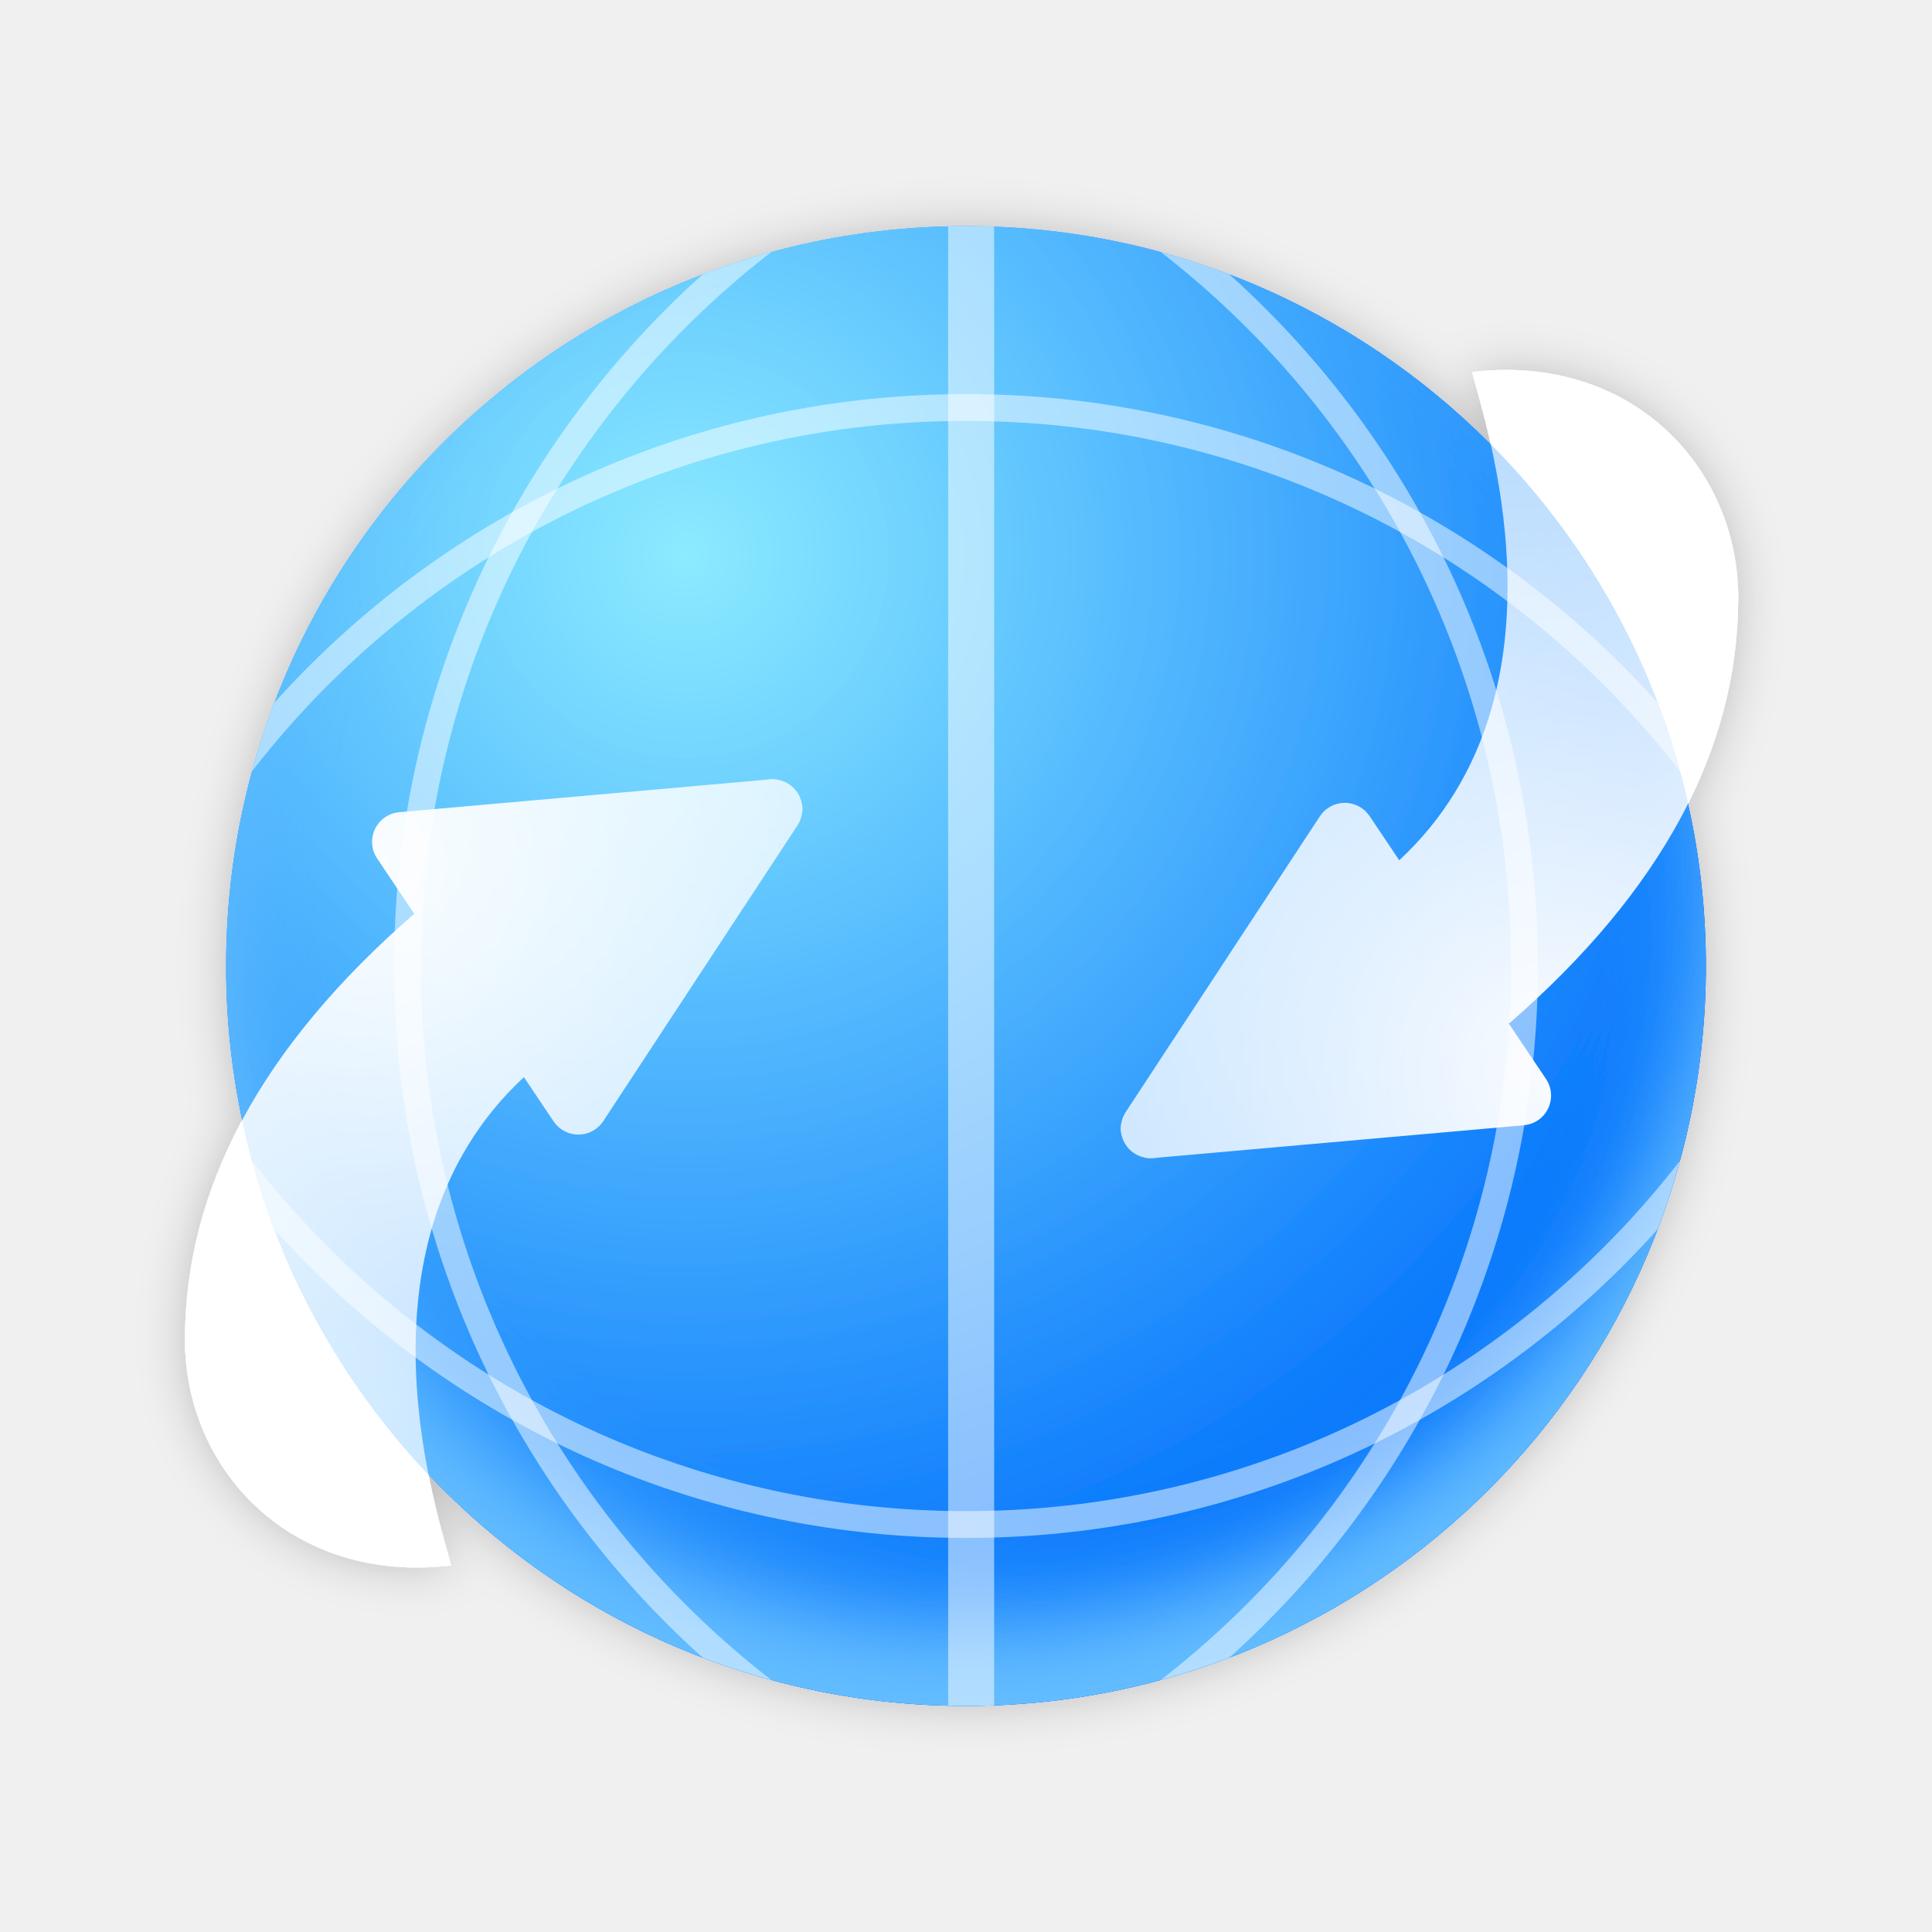
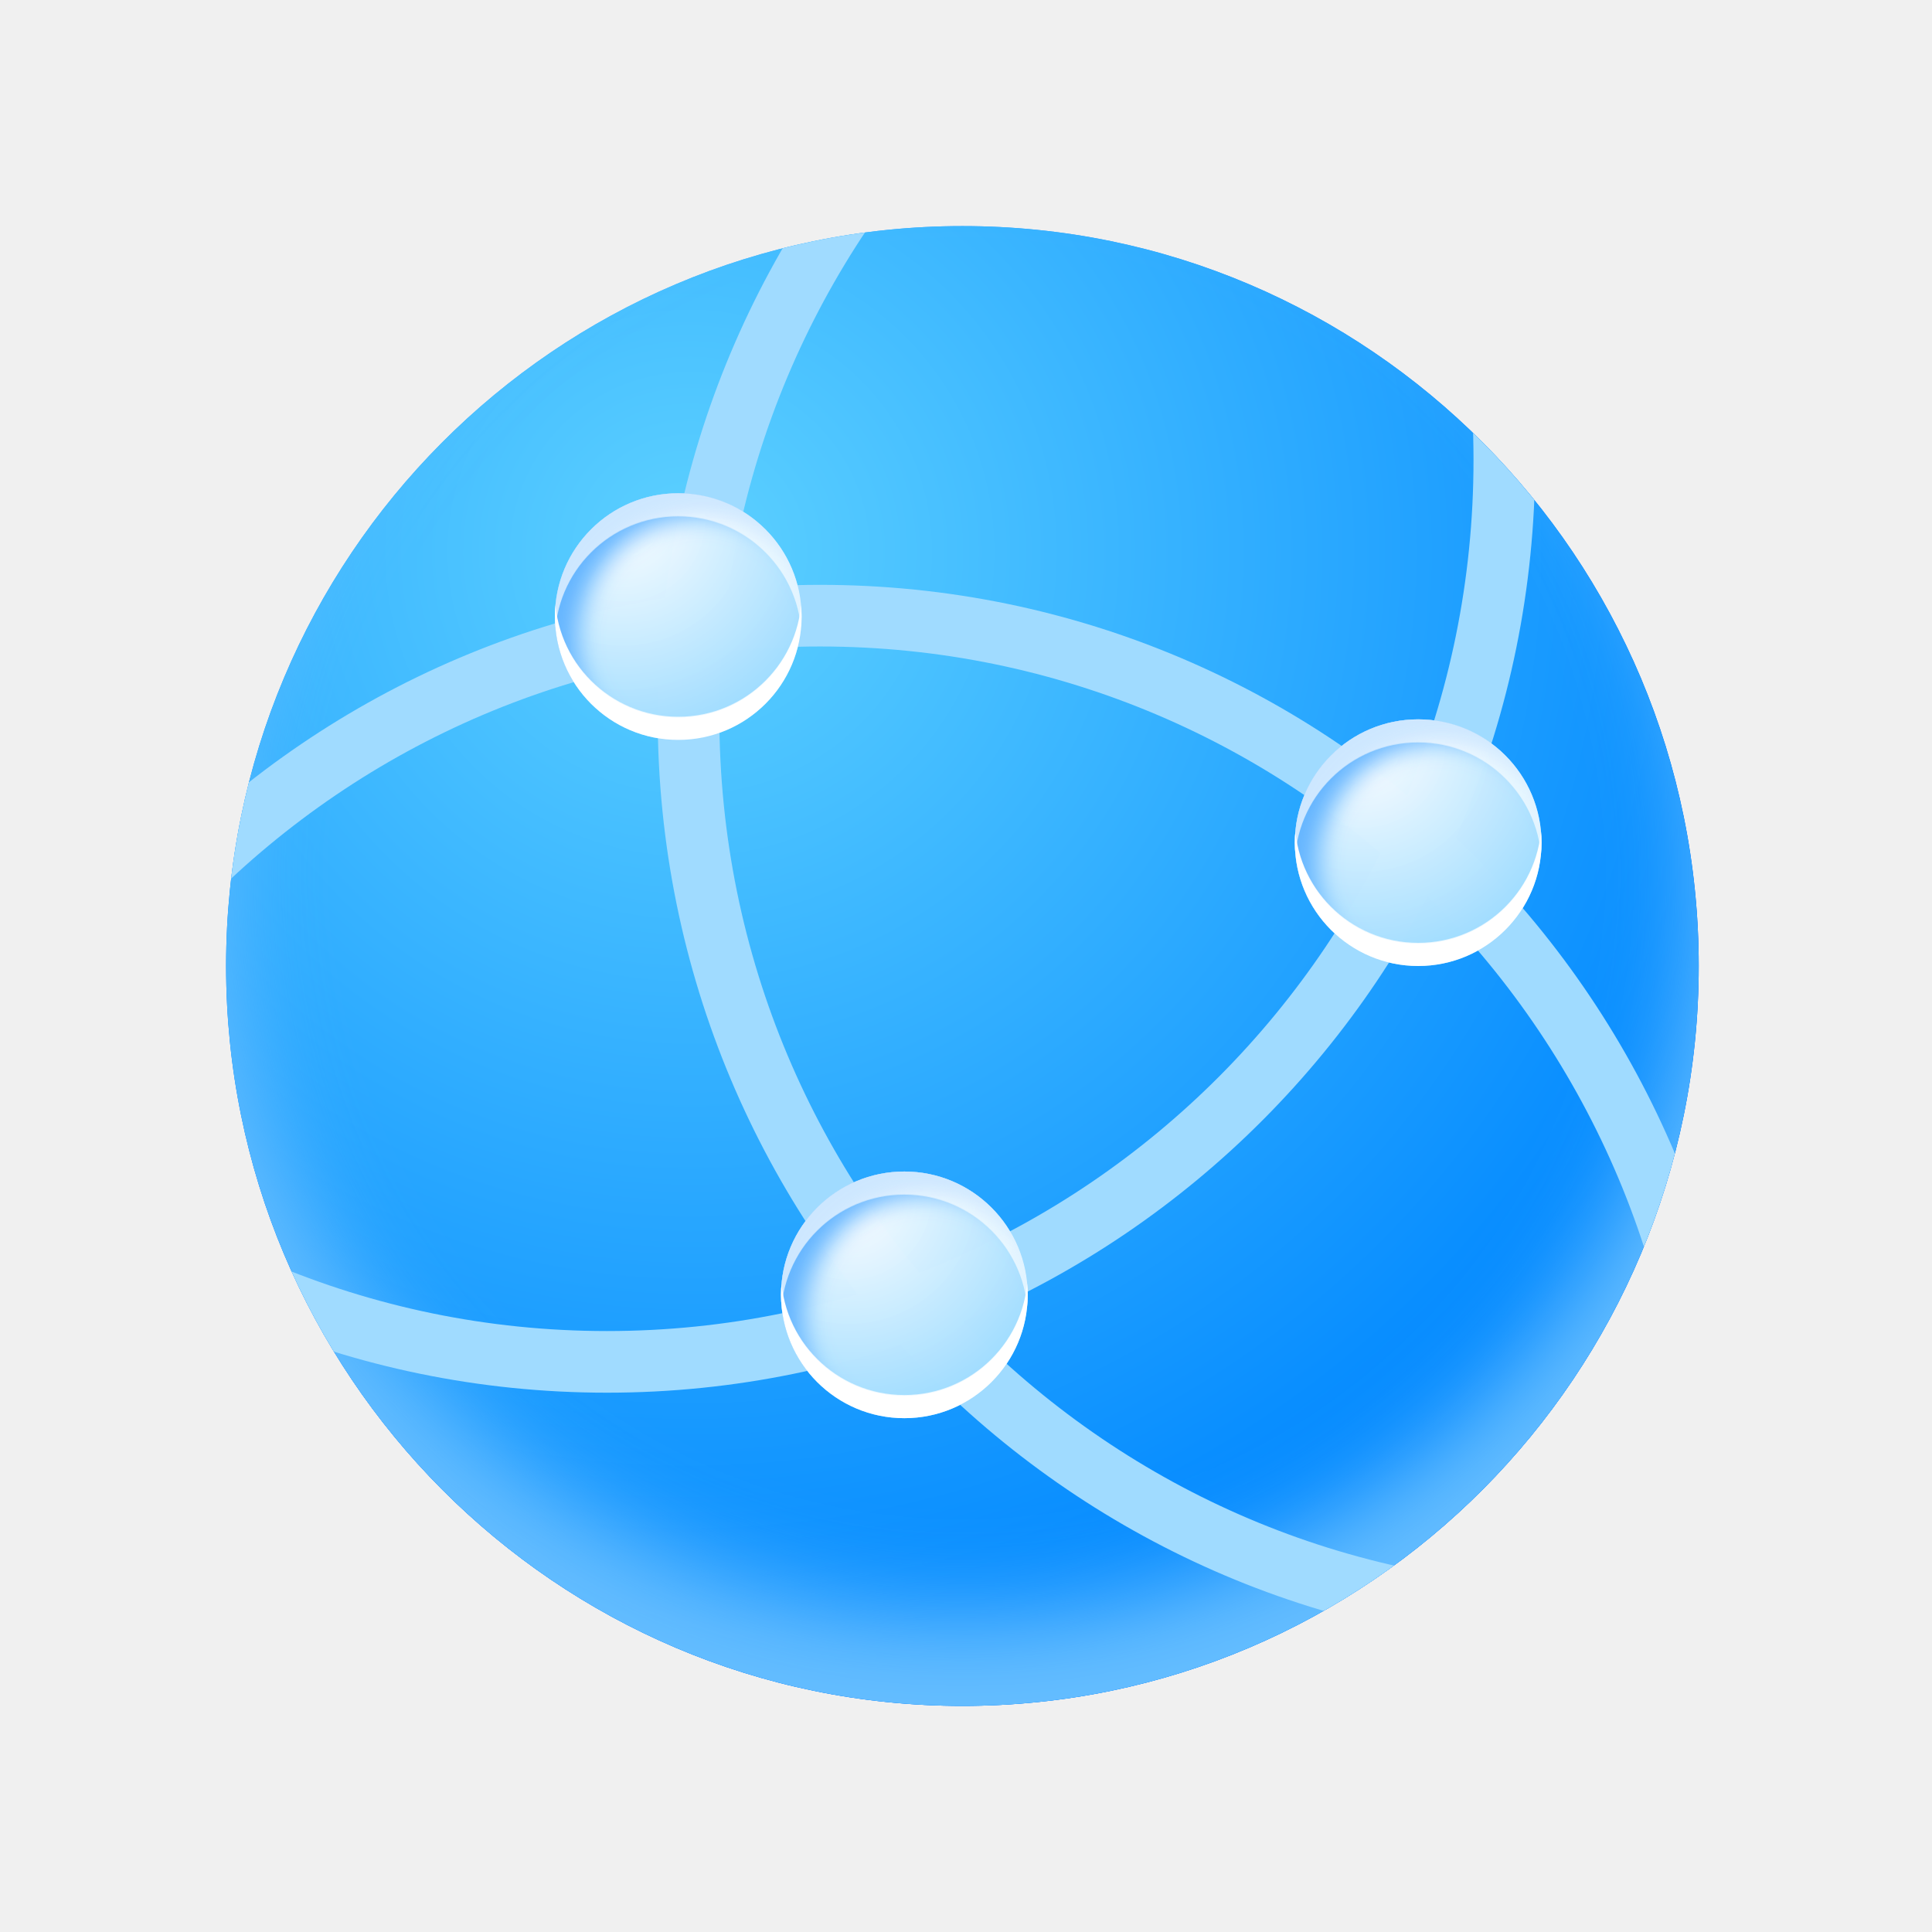
<svg xmlns="http://www.w3.org/2000/svg" xmlns:xlink="http://www.w3.org/1999/xlink" width="42px" height="42px" viewBox="0 0 42 42" version="1.1">
  <defs>
-     <filter x="-7.4%" y="-7.6%" width="114.7%" height="115.2%" filterUnits="objectBoundingBox" id="filter-1">
-       <feOffset dx="0" dy="0" in="SourceAlpha" result="shadowOffsetOuter1" />
-       <feGaussianBlur stdDeviation="0.5" in="shadowOffsetOuter1" result="shadowBlurOuter1" />
-       <feColorMatrix values="0 0 0 0 0   0 0 0 0 0   0 0 0 0 0  0 0 0 0.2 0" type="matrix" in="shadowBlurOuter1" result="shadowMatrixOuter1" />
-       <feMerge>
-         <feMergeNode in="shadowMatrixOuter1" />
-         <feMergeNode in="SourceGraphic" />
-       </feMerge>
-     </filter>
-     <radialGradient cx="38.38%" cy="30.503%" fx="38.38%" fy="30.503%" r="61.016%" id="radialGradient-2">
+     <radialGradient cx="38.38%" cy="30.503%" fx="38.38%" fy="30.503%" r="61.218%" gradientTransform="translate(0.383799,0.305032),scale(1,0.995165),rotate(55.73082),translate(-0.383799,-0.305032)" id="radialGradient-1">
      <stop stop-color="#97D4FF" offset="0%" />
      <stop stop-color="#2B97FF" offset="65.848%" />
      <stop stop-color="#006AFF" stop-opacity="0.817" offset="100%" />
    </radialGradient>
-     <radialGradient cx="31.191%" cy="22.429%" fx="31.191%" fy="22.429%" r="77.843%" id="radialGradient-3">
-       <stop stop-color="#8CEBFF" offset="0%" />
-       <stop stop-color="#0070FC" offset="100%" />
+     <radialGradient cx="31.191%" cy="22.429%" fx="31.191%" fy="22.429%" r="78.073%" gradientTransform="translate(0.31191,0.224287),scale(1,0.995165),rotate(51.31029),translate(-0.31191,-0.224287)" id="radialGradient-2">
+       <stop stop-color="#5DD1FF" offset="0%" />
+       <stop stop-color="#0087FF" offset="100%" />
    </radialGradient>
-     <circle id="path-4" cx="16.085" cy="16.085" r="16.085" />
-     <filter x="-6.2%" y="-6.2%" width="112.4%" height="112.4%" filterUnits="objectBoundingBox" id="filter-6">
+     <ellipse id="path-3" cx="16.007" cy="16.085" rx="16.007" ry="16.085" />
+     <filter x="-6.2%" y="-6.2%" width="112.5%" height="112.4%" filterUnits="objectBoundingBox" id="filter-5">
      <feGaussianBlur stdDeviation="1" in="SourceAlpha" result="shadowBlurInner1" />
      <feOffset dx="0" dy="-2" in="shadowBlurInner1" result="shadowOffsetInner1" />
      <feComposite in="shadowOffsetInner1" in2="SourceAlpha" operator="arithmetic" k2="-1" k3="1" result="shadowInnerInner1" />
      <feColorMatrix values="0 0 0 0 0.393   0 0 0 0 0.741   0 0 0 0 1  0 0 0 1 0" type="matrix" in="shadowInnerInner1" />
    </filter>
-     <radialGradient cx="27.705%" cy="10.68%" fx="27.705%" fy="10.68%" r="112.469%" gradientTransform="translate(0.277049,0.106803),scale(1,0.783237),rotate(57.00214),translate(-0.277049,-0.106803)" id="radialGradient-7">
+     <radialGradient cx="27.705%" cy="10.68%" fx="27.705%" fy="10.68%" r="95.969%" id="radialGradient-6">
      <stop stop-color="#FFFFFF" stop-opacity="0.979" offset="0%" />
-       <stop stop-color="#FFFFFF" stop-opacity="0.643" offset="100%" />
+       <stop stop-color="#98D9FF" offset="100%" />
    </radialGradient>
-     <path d="M13.419,12.615 C13.432,12.761 13.395,12.906 13.315,13.028 L9.093,19.458 C8.896,19.757 8.495,19.84 8.197,19.644 C8.124,19.597 8.063,19.535 8.014,19.464 L7.368,18.501 C3.432,22.158 5.571,28.22 5.785,29.116 C2.33,29.528 -0,27.053 0,24.211 C0,20.924 1.661,17.837 4.984,14.95 L4.177,13.747 C3.978,13.45 4.057,13.048 4.354,12.849 C4.444,12.788 4.549,12.751 4.657,12.742 L12.717,12.028 C13.073,11.996 13.387,12.259 13.419,12.615 Z" id="path-8" />
-     <filter x="0.0%" y="-0.0%" width="100.0%" height="100.0%" filterUnits="objectBoundingBox" id="filter-9">
-       <feOffset dx="-0" dy="-0" in="SourceAlpha" result="shadowOffsetInner1" />
+     <circle id="path-7" cx="9.83" cy="8.489" r="2.681" />
+     <filter x="-9.3%" y="-9.3%" width="118.7%" height="118.7%" filterUnits="objectBoundingBox" id="filter-8">
+       <feGaussianBlur stdDeviation="0.25" in="SourceAlpha" result="shadowBlurInner1" />
+       <feOffset dx="0.5" dy="0.5" in="shadowBlurInner1" result="shadowOffsetInner1" />
      <feComposite in="shadowOffsetInner1" in2="SourceAlpha" operator="arithmetic" k2="-1" k3="1" result="shadowInnerInner1" />
-       <feColorMatrix values="0 0 0 0 0.897   0 0 0 0 0.943   0 0 0 0 1  0 0 0 0.5 0" type="matrix" in="shadowInnerInner1" result="shadowMatrixInner1" />
-       <feOffset dx="0" dy="0" in="SourceAlpha" result="shadowOffsetInner2" />
+       <feColorMatrix values="0 0 0 0 0.397   0 0 0 0 0.712   0 0 0 0 1  0 0 0 1 0" type="matrix" in="shadowInnerInner1" result="shadowMatrixInner1" />
+       <feOffset dx="0" dy="-0.5" in="SourceAlpha" result="shadowOffsetInner2" />
      <feComposite in="shadowOffsetInner2" in2="SourceAlpha" operator="arithmetic" k2="-1" k3="1" result="shadowInnerInner2" />
      <feColorMatrix values="0 0 0 0 1   0 0 0 0 1   0 0 0 0 1  0 0 0 1 0" type="matrix" in="shadowInnerInner2" result="shadowMatrixInner2" />
+       <feOffset dx="0" dy="0.5" in="SourceAlpha" result="shadowOffsetInner3" />
+       <feComposite in="shadowOffsetInner3" in2="SourceAlpha" operator="arithmetic" k2="-1" k3="1" result="shadowInnerInner3" />
+       <feColorMatrix values="0 0 0 0 1   0 0 0 0 1   0 0 0 0 1  0 0 0 0.675 0" type="matrix" in="shadowInnerInner3" result="shadowMatrixInner3" />
      <feMerge>
        <feMergeNode in="shadowMatrixInner1" />
        <feMergeNode in="shadowMatrixInner2" />
+         <feMergeNode in="shadowMatrixInner3" />
      </feMerge>
    </filter>
-     <path d="M33.763,3.718 C33.776,3.863 33.739,4.008 33.659,4.13 L29.437,10.561 C29.24,10.859 28.839,10.943 28.541,10.746 C28.468,10.699 28.407,10.638 28.358,10.566 L27.712,9.604 C23.776,13.261 25.915,19.323 26.129,20.218 C22.674,20.63 20.344,18.155 20.344,15.313 C20.344,12.026 22.005,8.939 25.328,6.052 L24.521,4.849 C24.322,4.553 24.401,4.151 24.698,3.951 C24.788,3.891 24.893,3.854 25.001,3.844 L33.061,3.13 C33.417,3.099 33.731,3.362 33.763,3.718 Z" id="path-10" />
-     <filter x="0.0%" y="-0.0%" width="100.0%" height="100.0%" filterUnits="objectBoundingBox" id="filter-11">
-       <feOffset dx="0" dy="0" in="SourceAlpha" result="shadowOffsetInner1" />
+     <circle id="path-9" cx="25.915" cy="13.404" r="2.681" />
+     <filter x="-9.3%" y="-9.3%" width="118.7%" height="118.7%" filterUnits="objectBoundingBox" id="filter-10">
+       <feGaussianBlur stdDeviation="0.25" in="SourceAlpha" result="shadowBlurInner1" />
+       <feOffset dx="0.5" dy="0.5" in="shadowBlurInner1" result="shadowOffsetInner1" />
      <feComposite in="shadowOffsetInner1" in2="SourceAlpha" operator="arithmetic" k2="-1" k3="1" result="shadowInnerInner1" />
-       <feColorMatrix values="0 0 0 0 0.898   0 0 0 0 0.945   0 0 0 0 1  0 0 0 0.5 0" type="matrix" in="shadowInnerInner1" result="shadowMatrixInner1" />
-       <feOffset dx="-0" dy="0" in="SourceAlpha" result="shadowOffsetInner2" />
+       <feColorMatrix values="0 0 0 0 0.397   0 0 0 0 0.712   0 0 0 0 1  0 0 0 1 0" type="matrix" in="shadowInnerInner1" result="shadowMatrixInner1" />
+       <feOffset dx="0" dy="-0.5" in="SourceAlpha" result="shadowOffsetInner2" />
      <feComposite in="shadowOffsetInner2" in2="SourceAlpha" operator="arithmetic" k2="-1" k3="1" result="shadowInnerInner2" />
      <feColorMatrix values="0 0 0 0 1   0 0 0 0 1   0 0 0 0 1  0 0 0 1 0" type="matrix" in="shadowInnerInner2" result="shadowMatrixInner2" />
+       <feOffset dx="0" dy="0.5" in="SourceAlpha" result="shadowOffsetInner3" />
+       <feComposite in="shadowOffsetInner3" in2="SourceAlpha" operator="arithmetic" k2="-1" k3="1" result="shadowInnerInner3" />
+       <feColorMatrix values="0 0 0 0 1   0 0 0 0 1   0 0 0 0 1  0 0 0 0.675 0" type="matrix" in="shadowInnerInner3" result="shadowMatrixInner3" />
      <feMerge>
        <feMergeNode in="shadowMatrixInner1" />
        <feMergeNode in="shadowMatrixInner2" />
+         <feMergeNode in="shadowMatrixInner3" />
+       </feMerge>
+     </filter>
+     <circle id="path-11" cx="14.745" cy="23.234" r="2.681" />
+     <filter x="-9.3%" y="-9.3%" width="118.7%" height="118.7%" filterUnits="objectBoundingBox" id="filter-12">
+       <feGaussianBlur stdDeviation="0.25" in="SourceAlpha" result="shadowBlurInner1" />
+       <feOffset dx="0.5" dy="0.5" in="shadowBlurInner1" result="shadowOffsetInner1" />
+       <feComposite in="shadowOffsetInner1" in2="SourceAlpha" operator="arithmetic" k2="-1" k3="1" result="shadowInnerInner1" />
+       <feColorMatrix values="0 0 0 0 0.397   0 0 0 0 0.712   0 0 0 0 1  0 0 0 1 0" type="matrix" in="shadowInnerInner1" result="shadowMatrixInner1" />
+       <feOffset dx="0" dy="-0.5" in="SourceAlpha" result="shadowOffsetInner2" />
+       <feComposite in="shadowOffsetInner2" in2="SourceAlpha" operator="arithmetic" k2="-1" k3="1" result="shadowInnerInner2" />
+       <feColorMatrix values="0 0 0 0 1   0 0 0 0 1   0 0 0 0 1  0 0 0 1 0" type="matrix" in="shadowInnerInner2" result="shadowMatrixInner2" />
+       <feOffset dx="0" dy="0.5" in="SourceAlpha" result="shadowOffsetInner3" />
+       <feComposite in="shadowOffsetInner3" in2="SourceAlpha" operator="arithmetic" k2="-1" k3="1" result="shadowInnerInner3" />
+       <feColorMatrix values="0 0 0 0 1   0 0 0 0 1   0 0 0 0 1  0 0 0 0.675 0" type="matrix" in="shadowInnerInner3" result="shadowMatrixInner3" />
+       <feMerge>
+         <feMergeNode in="shadowMatrixInner1" />
+         <feMergeNode in="shadowMatrixInner2" />
+         <feMergeNode in="shadowMatrixInner3" />
      </feMerge>
    </filter>
  </defs>
  <g id="设置中心/dcc_nav_network_42px" stroke="none" stroke-width="1" fill="none" fill-rule="evenodd">
-     <g id="编组-2">
-       <rect id="矩形" x="0" y="0" width="42" height="42" />
-       <g id="网络" filter="url(#filter-1)" transform="translate(4.021277, 4.914894)">
-         <path d="M13.419,12.615 C13.432,12.761 13.395,12.906 13.315,13.028 L9.093,19.458 C8.896,19.757 8.495,19.84 8.197,19.644 C8.124,19.597 8.063,19.535 8.014,19.464 L7.368,18.501 C3.432,22.158 5.571,28.22 5.785,29.116 C2.33,29.528 -0,27.053 0,24.211 C0,20.924 1.661,17.837 4.984,14.95 L4.177,13.747 C3.978,13.45 4.057,13.048 4.354,12.849 C4.444,12.788 4.549,12.751 4.657,12.742 L12.717,12.028 C13.073,11.996 13.387,12.259 13.419,12.615 Z" id="形状结合" fill="#FFFFFF" fill-rule="nonzero" />
-         <path d="M33.763,3.718 C33.776,3.863 33.739,4.008 33.659,4.13 L29.437,10.561 C29.24,10.859 28.839,10.943 28.541,10.746 C28.468,10.699 28.407,10.638 28.358,10.566 L27.712,9.604 C23.776,13.261 25.915,19.323 26.129,20.218 C22.674,20.63 20.344,18.155 20.344,15.313 C20.344,12.026 22.005,8.939 25.328,6.052 L24.521,4.849 C24.322,4.553 24.401,4.151 24.698,3.951 C24.788,3.891 24.893,3.854 25.001,3.844 L33.061,3.13 C33.417,3.099 33.731,3.362 33.763,3.718 Z" id="形状结合" fill="#FFFFFF" fill-rule="nonzero" transform="translate(27.05458, 11.69543) scale(-1, -1) translate(-27.05458, -11.69543) " />
-         <g id="编组" transform="translate(0.893617, 0)">
-           <mask id="mask-5" fill="white">
-             <use xlink:href="#path-4" />
-           </mask>
-           <g id="椭圆形备份">
-             <use fill="url(#radialGradient-2)" fill-rule="evenodd" xlink:href="#path-4" />
-             <use fill="url(#radialGradient-3)" fill-rule="evenodd" xlink:href="#path-4" />
-             <use fill="black" fill-opacity="1" filter="url(#filter-6)" xlink:href="#path-4" />
-           </g>
-           <rect id="矩形" fill-opacity="0.5" fill="#FFFFFF" fill-rule="nonzero" mask="url(#mask-5)" x="15.697" y="-4.895" width="1" height="41.961" rx="0.5" />
-           <circle id="椭圆形" stroke-opacity="0.5" stroke="#FFFFFF" stroke-width="0.583" mask="url(#mask-5)" cx="23.856" cy="16.085" r="19.912" />
-           <circle id="椭圆形" stroke-opacity="0.5" stroke="#FFFFFF" stroke-width="0.583" mask="url(#mask-5)" cx="8.315" cy="16.085" r="19.912" />
-           <circle id="椭圆形" stroke-opacity="0.5" stroke="#FFFFFF" stroke-width="0.583" mask="url(#mask-5)" cx="16.085" cy="23.856" r="19.912" />
-           <circle id="椭圆形" stroke-opacity="0.5" stroke="#FFFFFF" stroke-width="0.583" mask="url(#mask-5)" cx="16.085" cy="8.315" r="19.912" />
-         </g>
-         <g id="形状结合" fill-rule="nonzero">
-           <use fill="url(#radialGradient-7)" xlink:href="#path-8" />
-           <use fill="black" fill-opacity="1" filter="url(#filter-9)" xlink:href="#path-8" />
-         </g>
-         <g id="形状结合" fill-rule="nonzero" transform="translate(27.05458, 11.69543) scale(-1, -1) translate(-27.05458, -11.69543) ">
-           <use fill="url(#radialGradient-7)" xlink:href="#path-10" />
-           <use fill="black" fill-opacity="1" filter="url(#filter-11)" xlink:href="#path-10" />
-         </g>
+     <rect id="矩形" x="0" y="0" width="42" height="42" />
+     <g id="编组" transform="translate(4.914894, 4.914894)">
+       <mask id="mask-4" fill="white">
+         <use xlink:href="#path-3" />
+       </mask>
+       <g id="椭圆形备份">
+         <use fill="url(#radialGradient-1)" fill-rule="evenodd" xlink:href="#path-3" />
+         <use fill="url(#radialGradient-2)" fill-rule="evenodd" xlink:href="#path-3" />
+         <use fill="black" fill-opacity="1" filter="url(#filter-5)" xlink:href="#path-3" />
+       </g>
+       <ellipse id="椭圆形" stroke="#A0DBFF" stroke-width="1.34" mask="url(#mask-4)" cx="12.913" cy="28.075" rx="19.508" ry="19.606" />
+       <ellipse id="椭圆形" stroke="#A0DBFF" stroke-width="1.34" mask="url(#mask-4)" cx="29.561" cy="10.649" rx="19.508" ry="19.606" />
+       <ellipse id="椭圆形" stroke="#A0DBFF" stroke-width="1.34" mask="url(#mask-4)" cx="8.28" cy="5.085" rx="19.508" ry="19.606" />
+       <g id="椭圆形" fill-rule="nonzero" mask="url(#mask-4)">
+         <use fill="url(#radialGradient-6)" xlink:href="#path-7" />
+         <use fill="black" fill-opacity="1" filter="url(#filter-8)" xlink:href="#path-7" />
+       </g>
+       <g id="椭圆形备份-2" fill-rule="nonzero" mask="url(#mask-4)">
+         <use fill="url(#radialGradient-6)" xlink:href="#path-9" />
+         <use fill="black" fill-opacity="1" filter="url(#filter-10)" xlink:href="#path-9" />
+       </g>
+       <g id="椭圆形备份-3" fill-rule="nonzero" mask="url(#mask-4)">
+         <use fill="url(#radialGradient-6)" xlink:href="#path-11" />
+         <use fill="black" fill-opacity="1" filter="url(#filter-12)" xlink:href="#path-11" />
      </g>
    </g>
  </g>
</svg>
